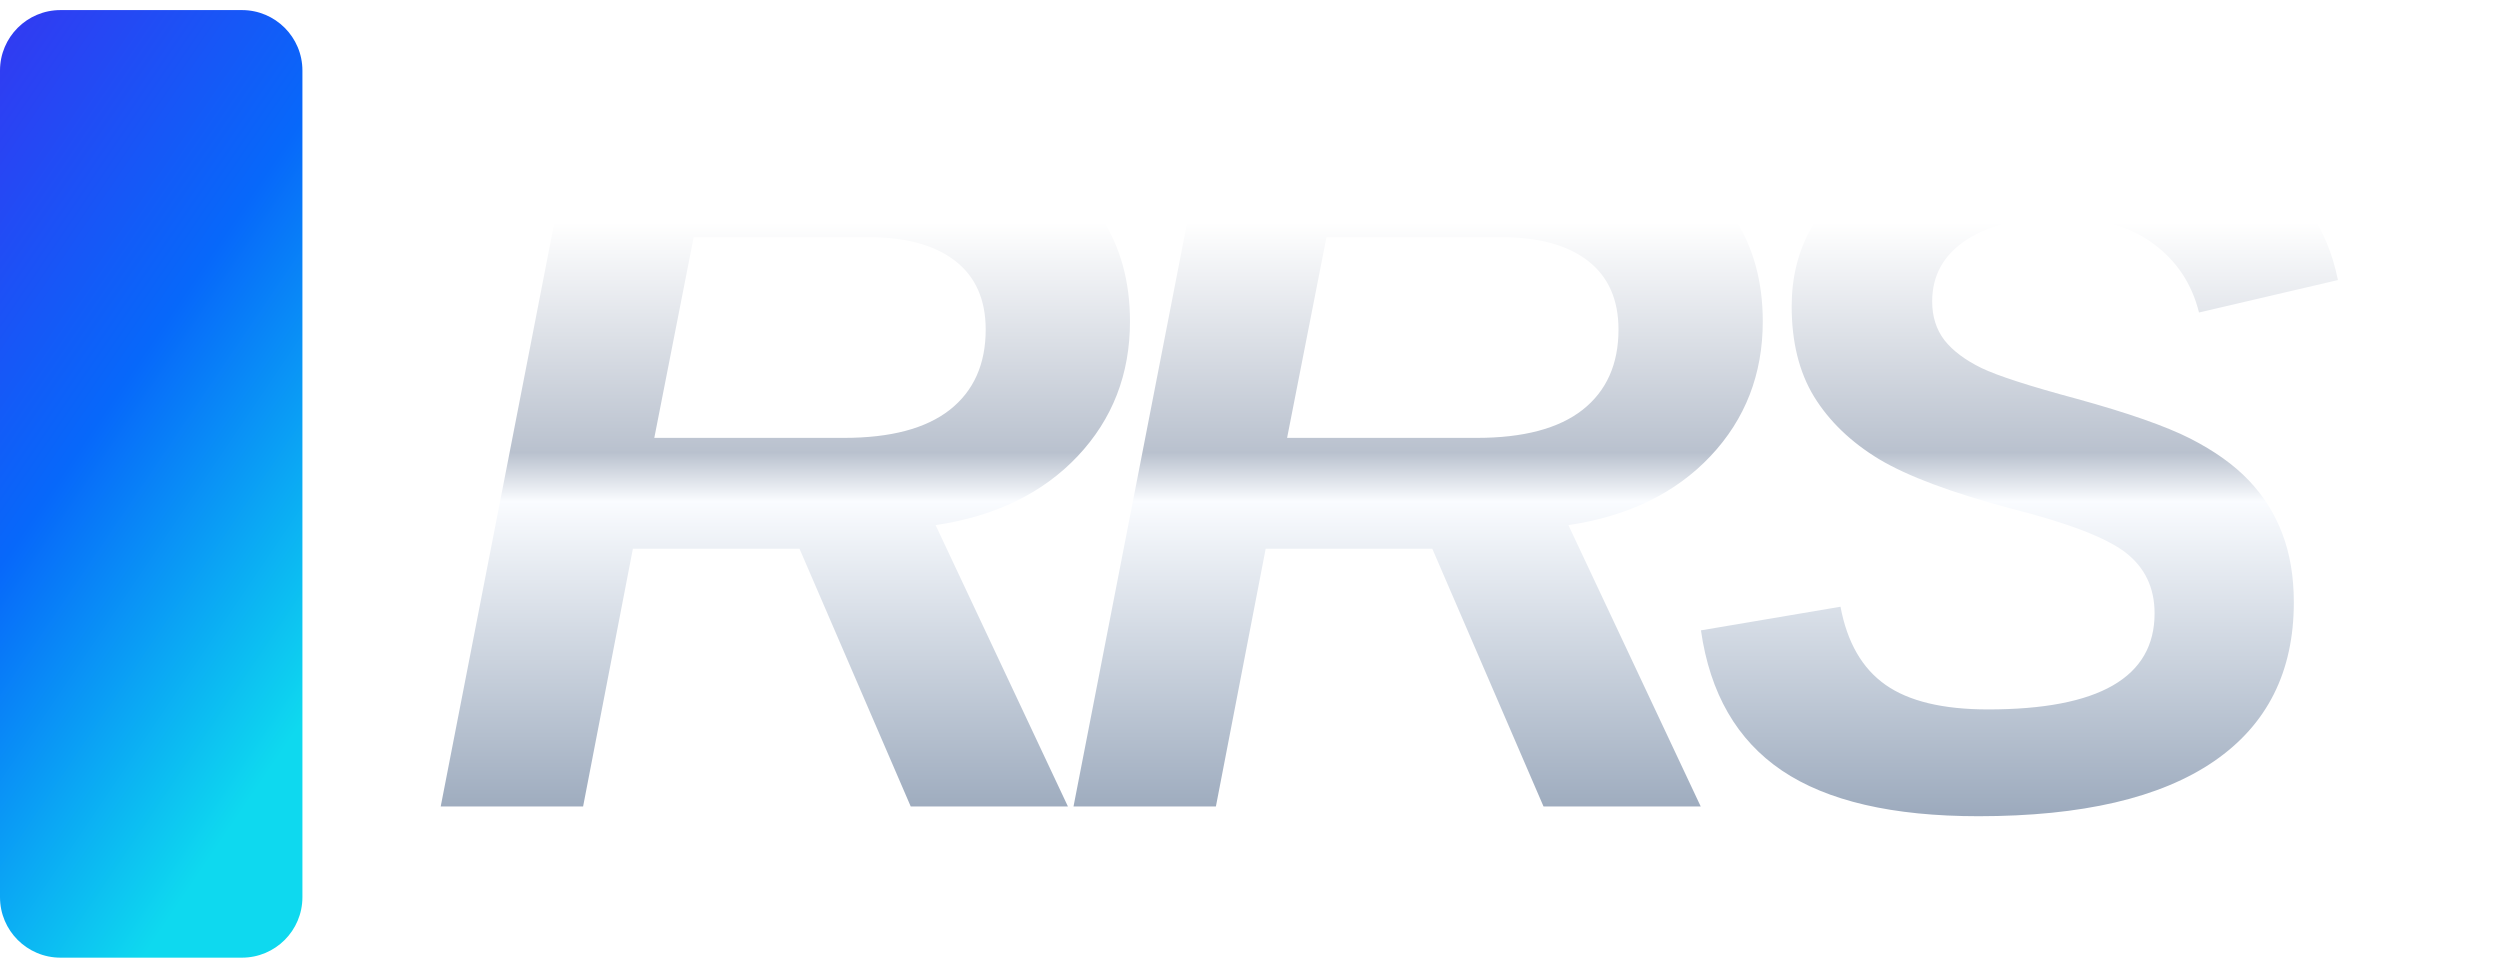
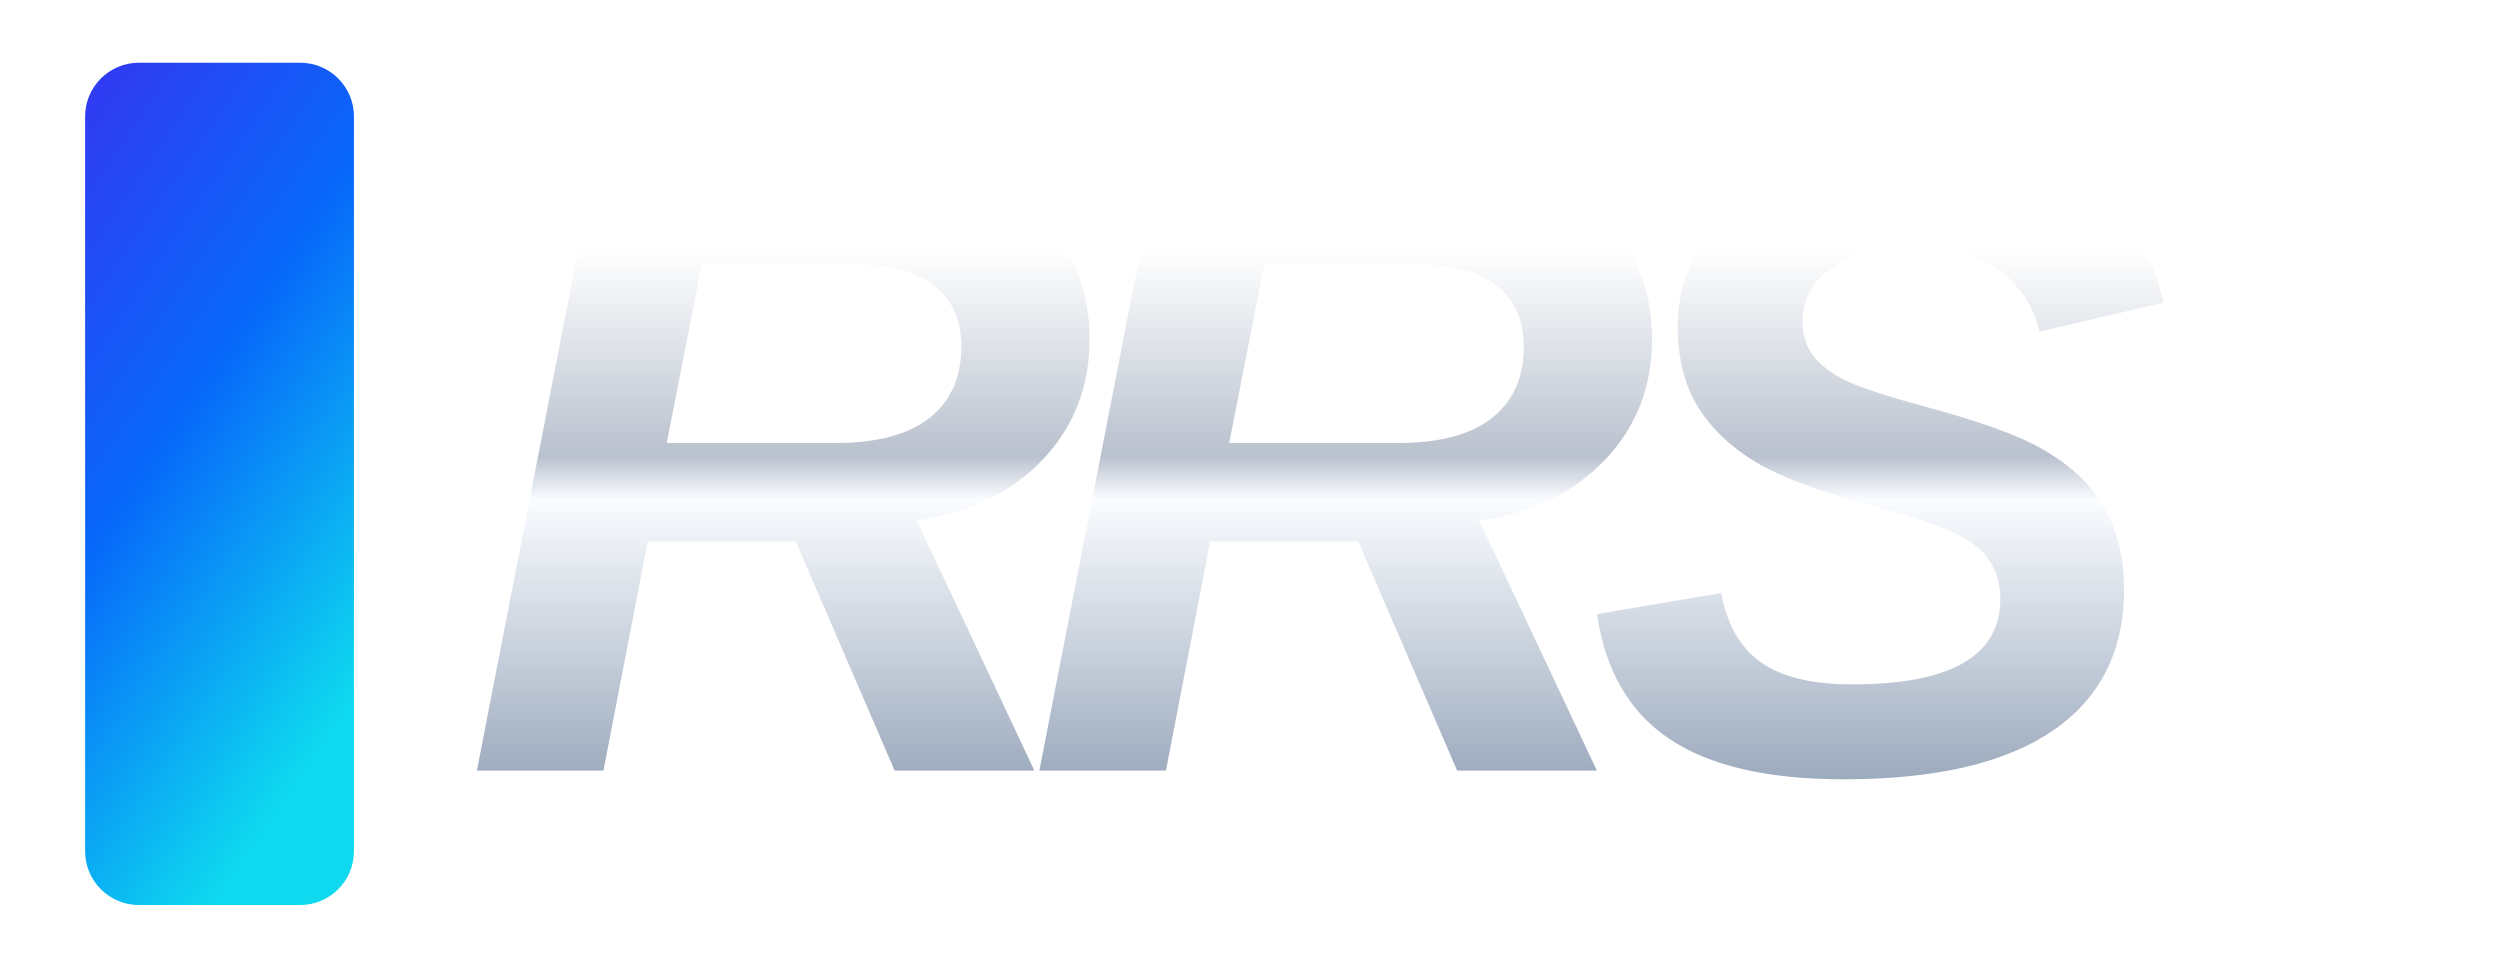
- <svg xmlns="http://www.w3.org/2000/svg" width="124" height="48" viewBox="0 0 124 48">
+ <svg xmlns="http://www.w3.org/2000/svg" width="124" height="48" viewBox="-3 -3 136 54">
  <defs>
    <linearGradient id="blue" x1="0" x2=".47" y1="0" y2="1" gradientUnits="objectBoundingBox">
      <stop stop-color="#3438f1" />
      <stop offset=".48" stop-color="#0768fa" />
      <stop offset="1" stop-color="#0ed9ef" />
    </linearGradient>
    <linearGradient id="silver" x2="0" y2="1">
      <stop offset=".15" stop-color="#fff" />
      <stop offset=".48" stop-color="#b9c1ce" />
      <stop offset=".55" stop-color="#fafcff" />
      <stop offset="1" stop-color="#9caabd" />
    </linearGradient>
  </defs>
  <rect y=".5" width="15" height="47" rx="3" fill="url(#blue)" />
-   <text x="21" y="40" font-family="Arial, sans-serif" font-size="49" font-weight="900" font-style="italic" letter-spacing="-4" fill="url(#silver)">RRS</text>
+   <text x="21" y="40" font-family="Arial, sans-serif" font-size="49" font-weight="900" font-style="italic" textLength="99" lengthAdjust="spacingAndGlyphs" letter-spacing="-4" fill="url(#silver)">RRS</text>
</svg>
